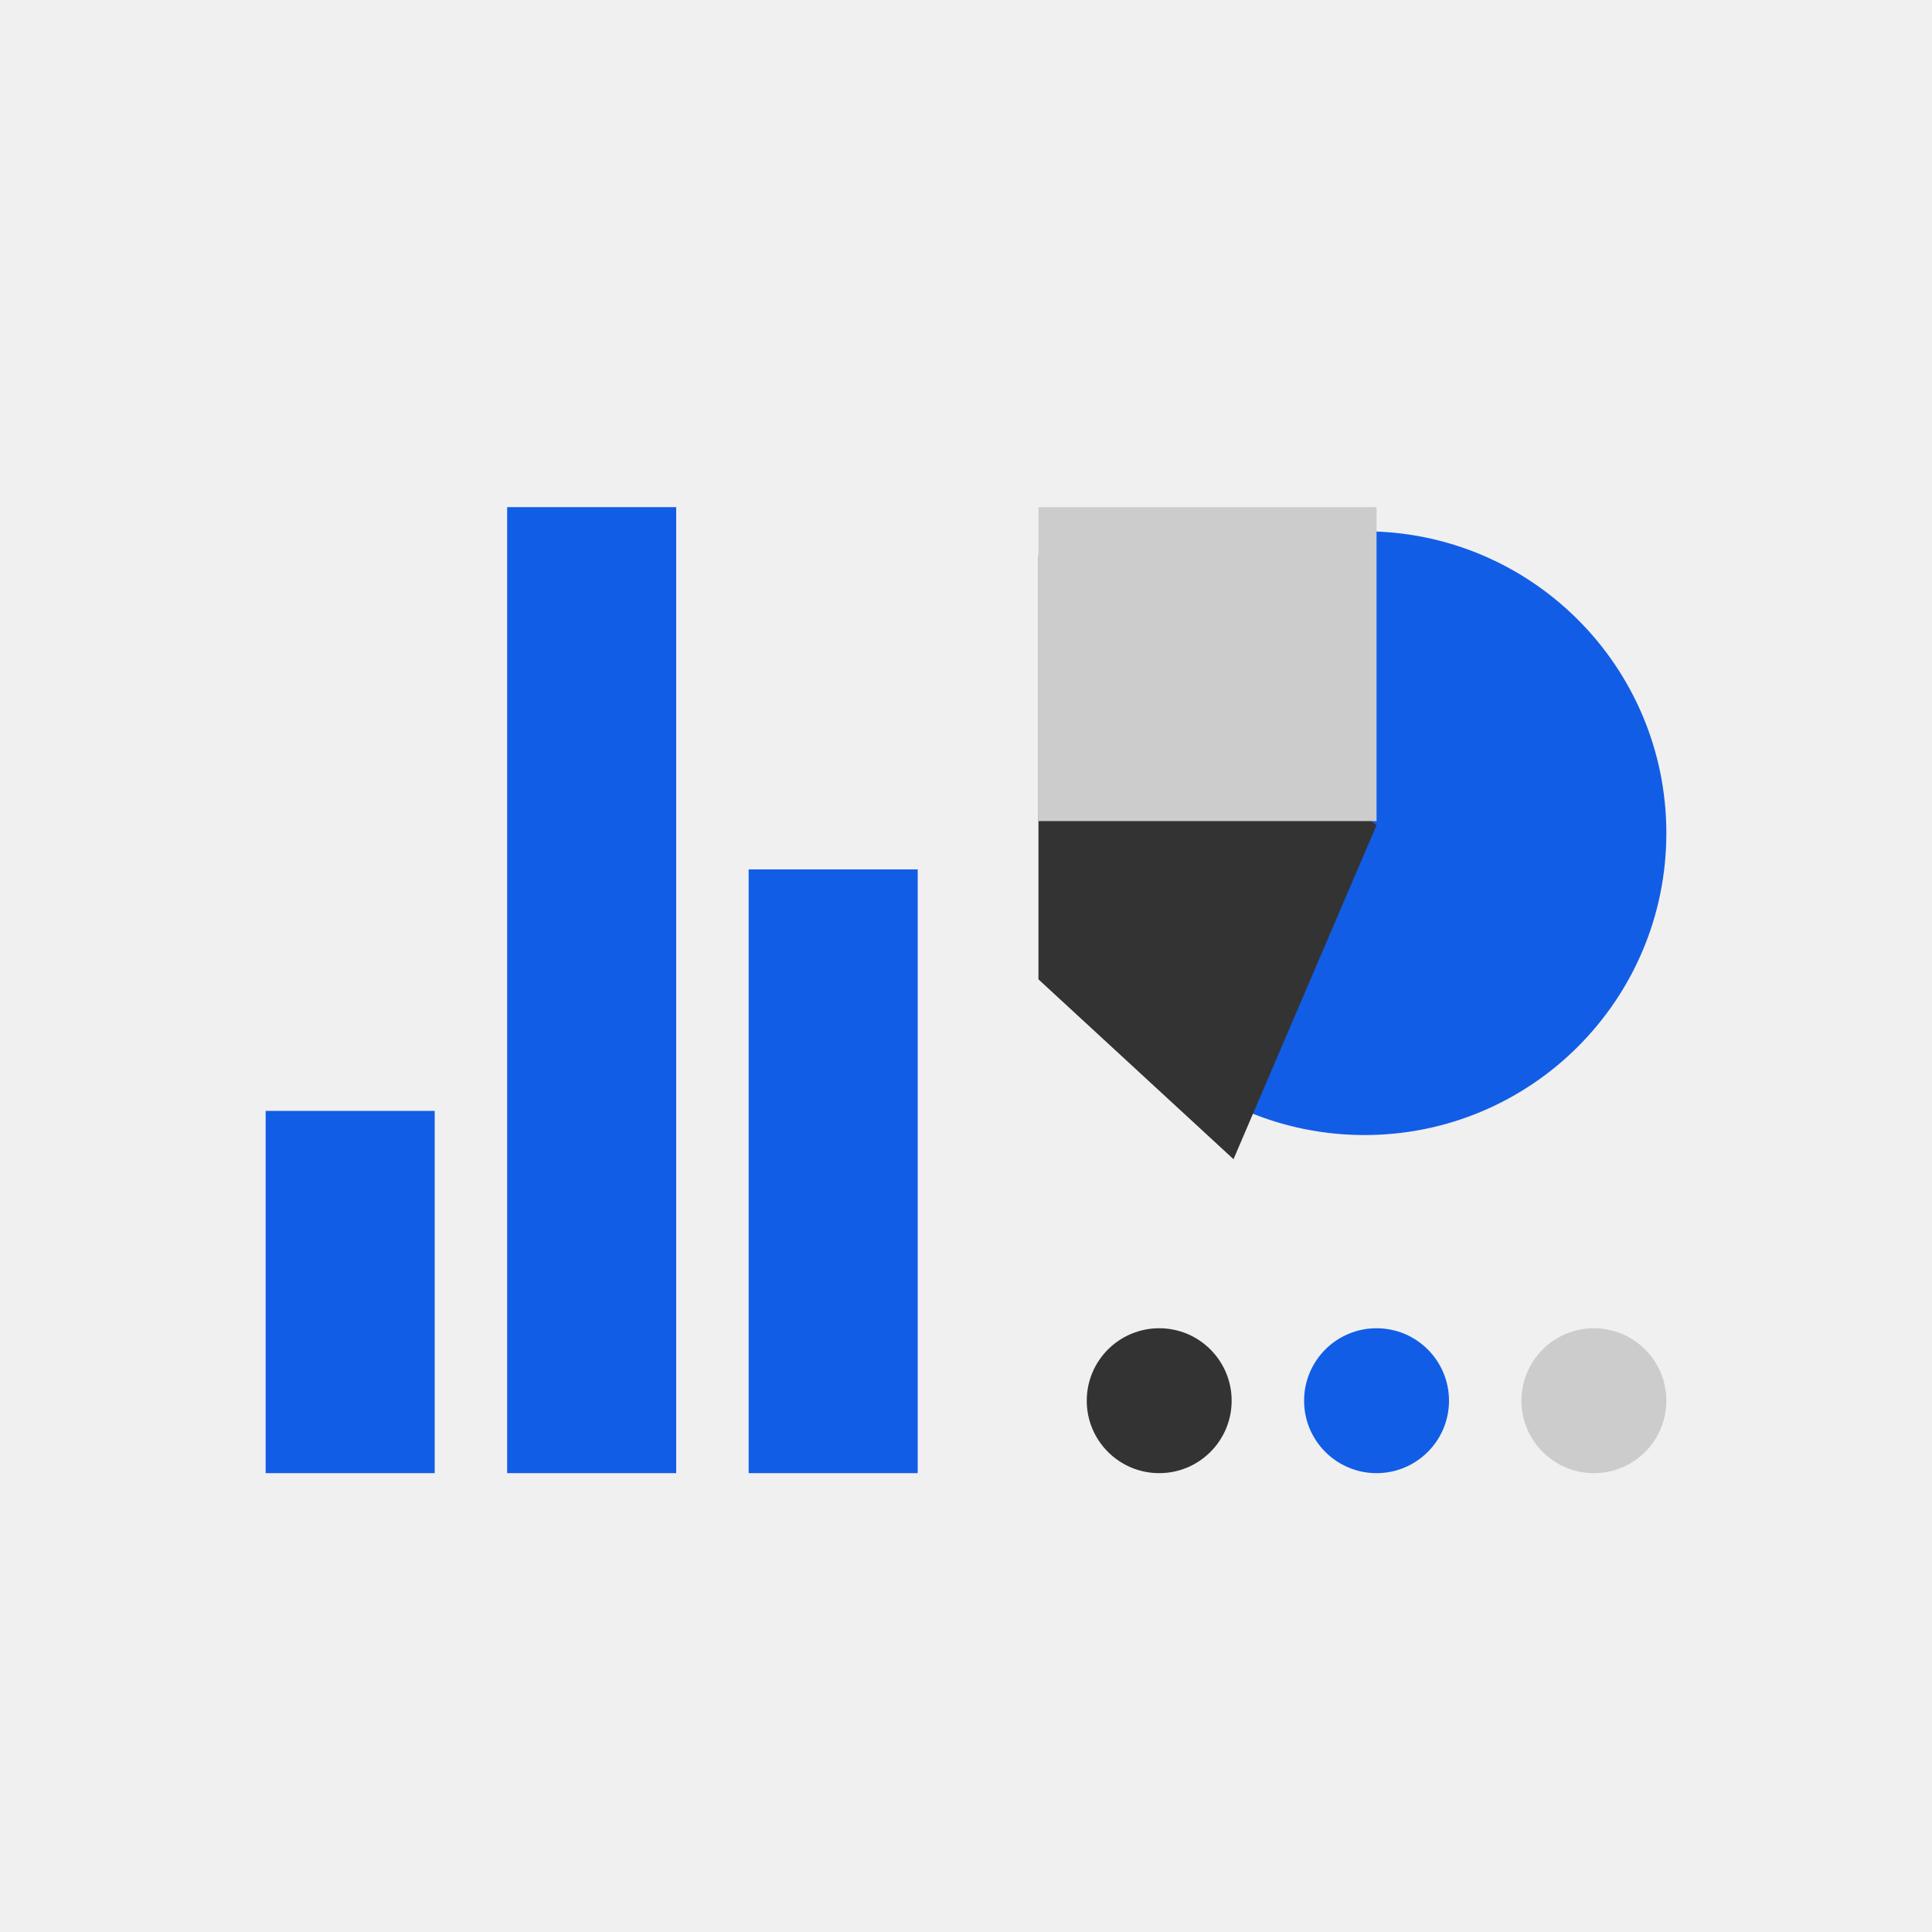
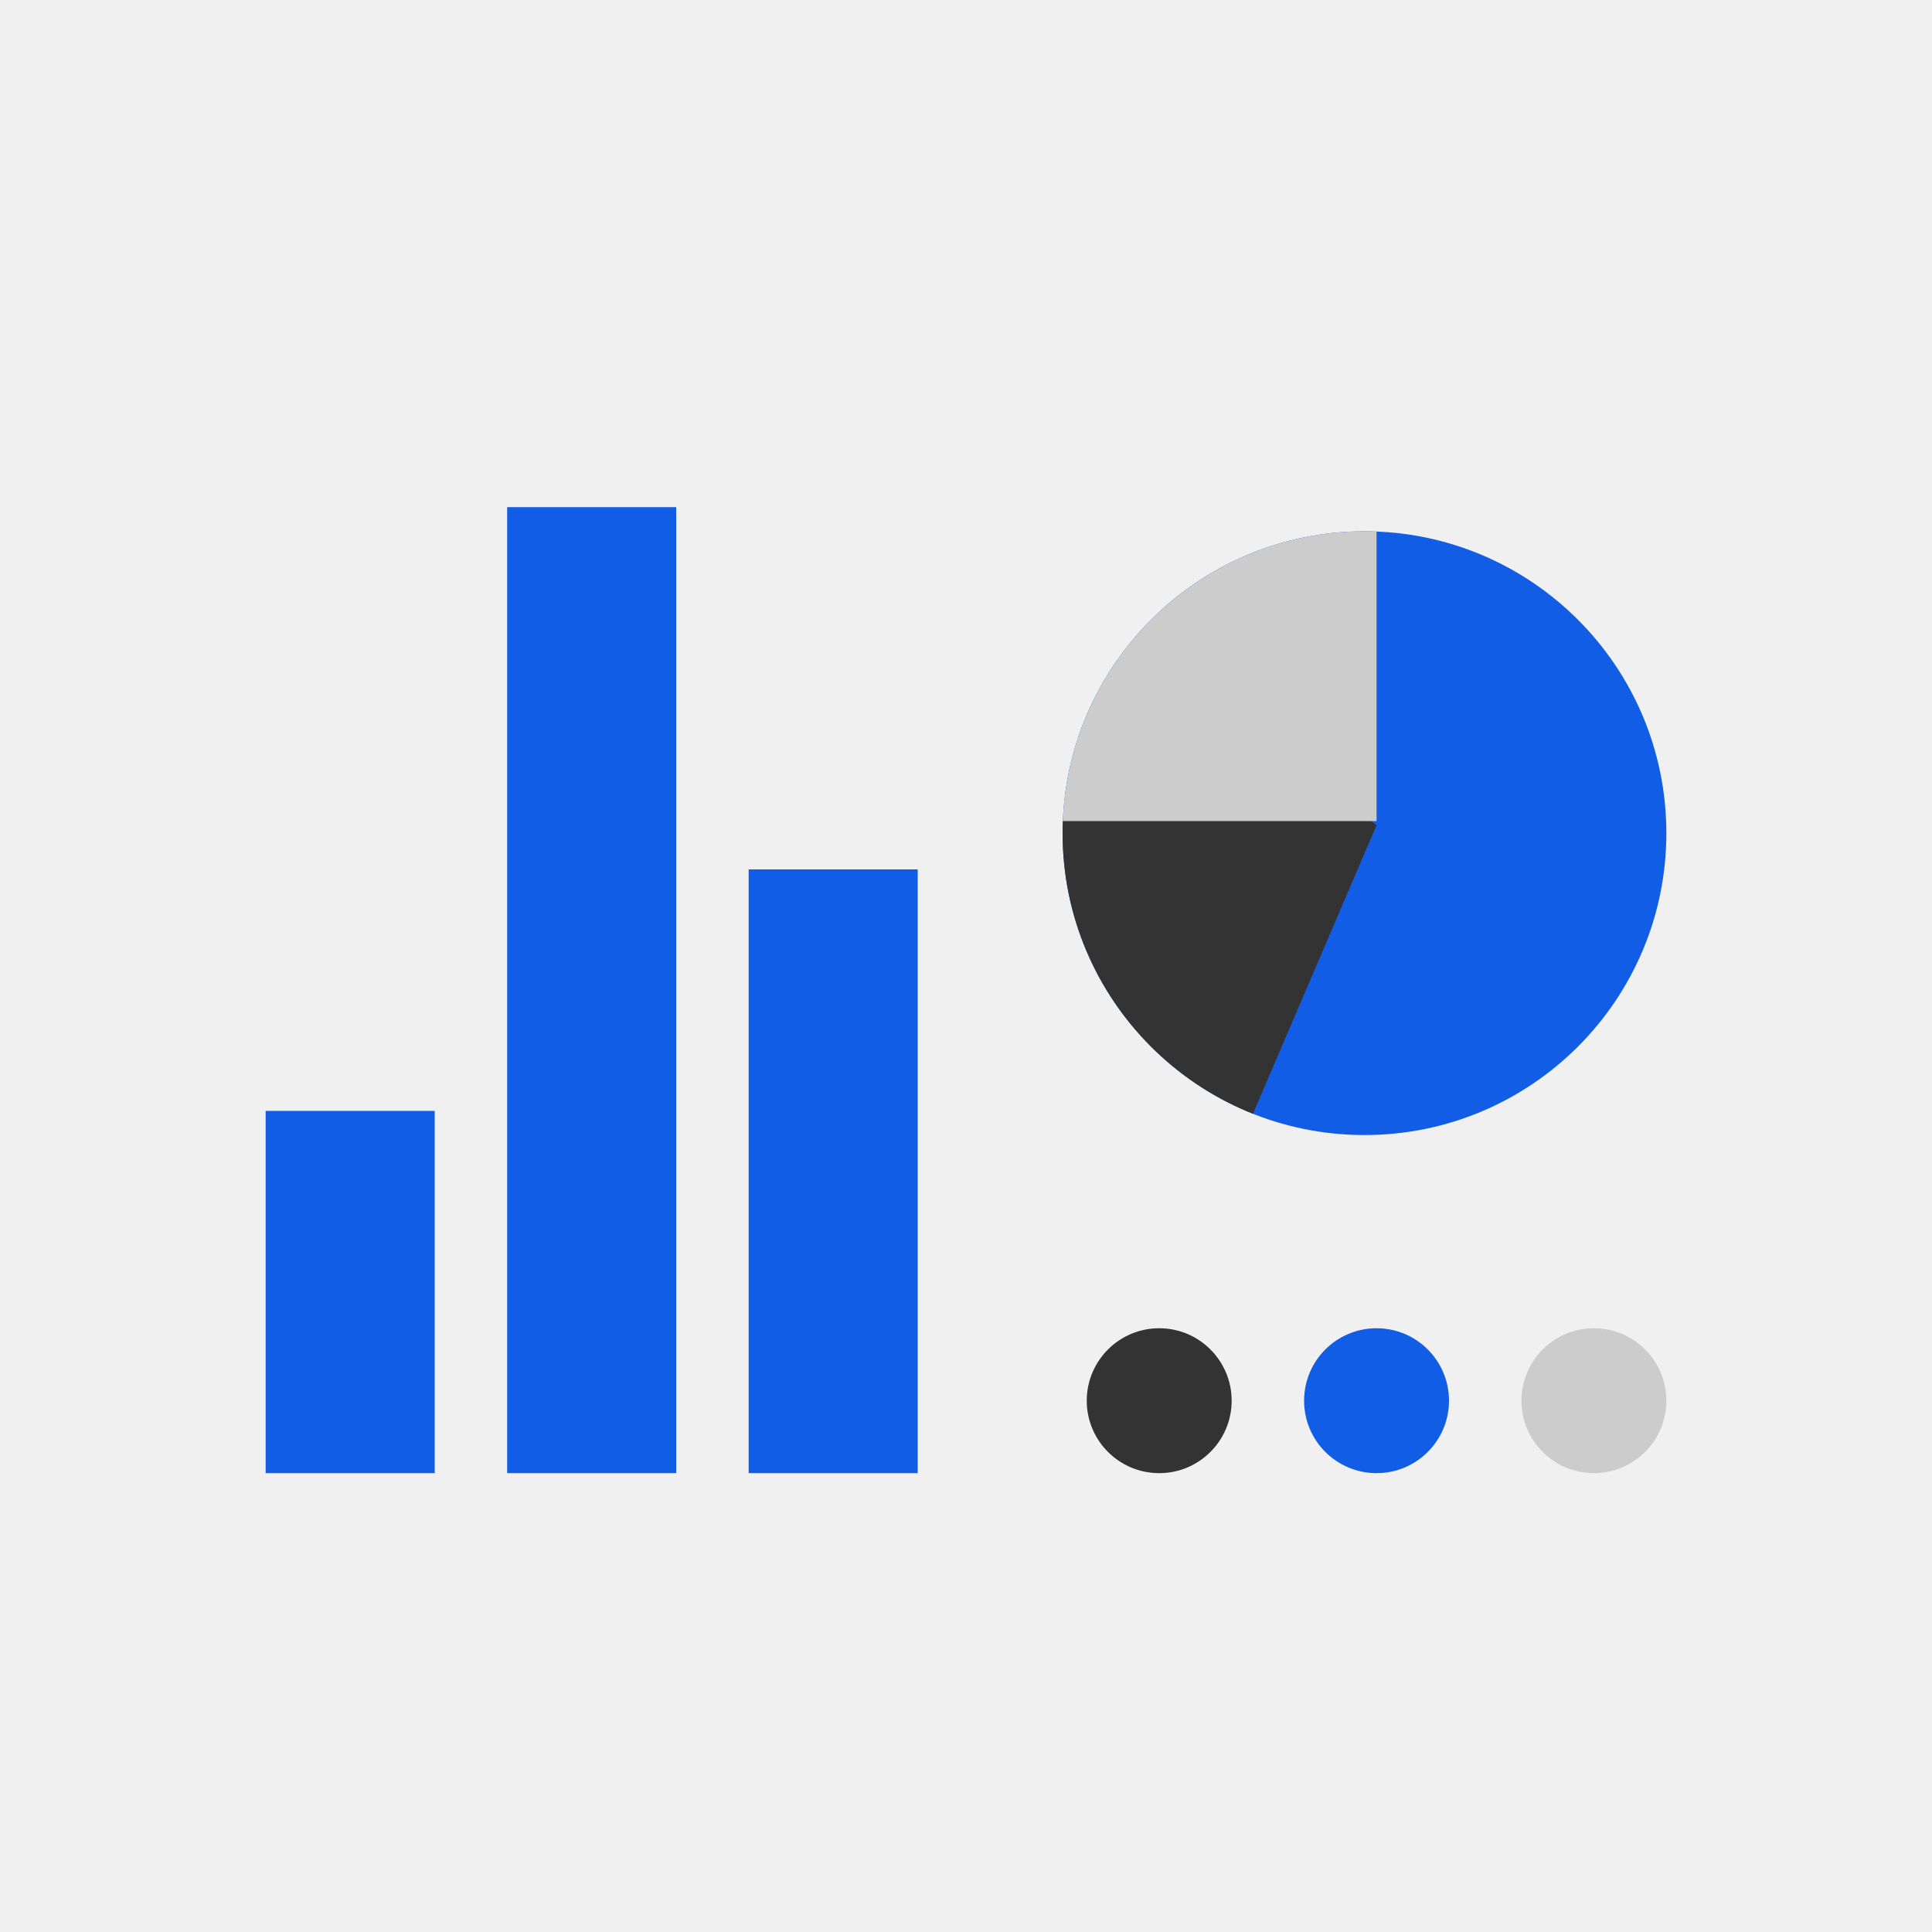
<svg xmlns="http://www.w3.org/2000/svg" width="60" height="60" viewBox="0 0 60 60" fill="none">
  <g transform="translate(6 6) scale(0.75)">
    <g transform="translate(-22 -22)">
      <path d="M32 75H25V60H32V75ZM42 75H35V35H42V75ZM52 75H45V50H52V75Z" fill="#125DE6" />
      <circle cx="70.5" cy="48.5" r="12.5" fill="#125DE6" />
-       <mask style="mask-type:luminance" maskUnits="userSpaceOnUse" x="58" y="36" width="25" height="25">
+       <mask id="mask0_2_5153" style="mask-type:luminance" maskUnits="userSpaceOnUse" x="58" y="36" width="25" height="25">
        <circle cx="70.5" cy="48.5" r="12.5" fill="white" />
      </mask>
-       <path d="M65.077 62L71 48.17L57 37V54.553L65.077 62Z" fill-rule="evenodd" clip-rule="evenodd" fill="#333333" />
-       <rect x="57" y="35" width="14" height="13" fill="#CCCCCC" />
+       <g mask="url(#mask0_2_5153)">
+         <path d="M65.077 62L71 48.17L57 37V54.553L65.077 62Z" fill-rule="evenodd" clip-rule="evenodd" fill="#333333" />
+         <rect x="57" y="35" width="14" height="13" fill="#CCCCCC" />
+       </g>
      <circle cx="71" cy="72" r="3" fill="#125DE6" />
      <circle cx="62" cy="72" r="3" fill="#333333" />
      <circle cx="80" cy="72" r="3" fill="#CCCCCC" />
    </g>
  </g>
</svg>
